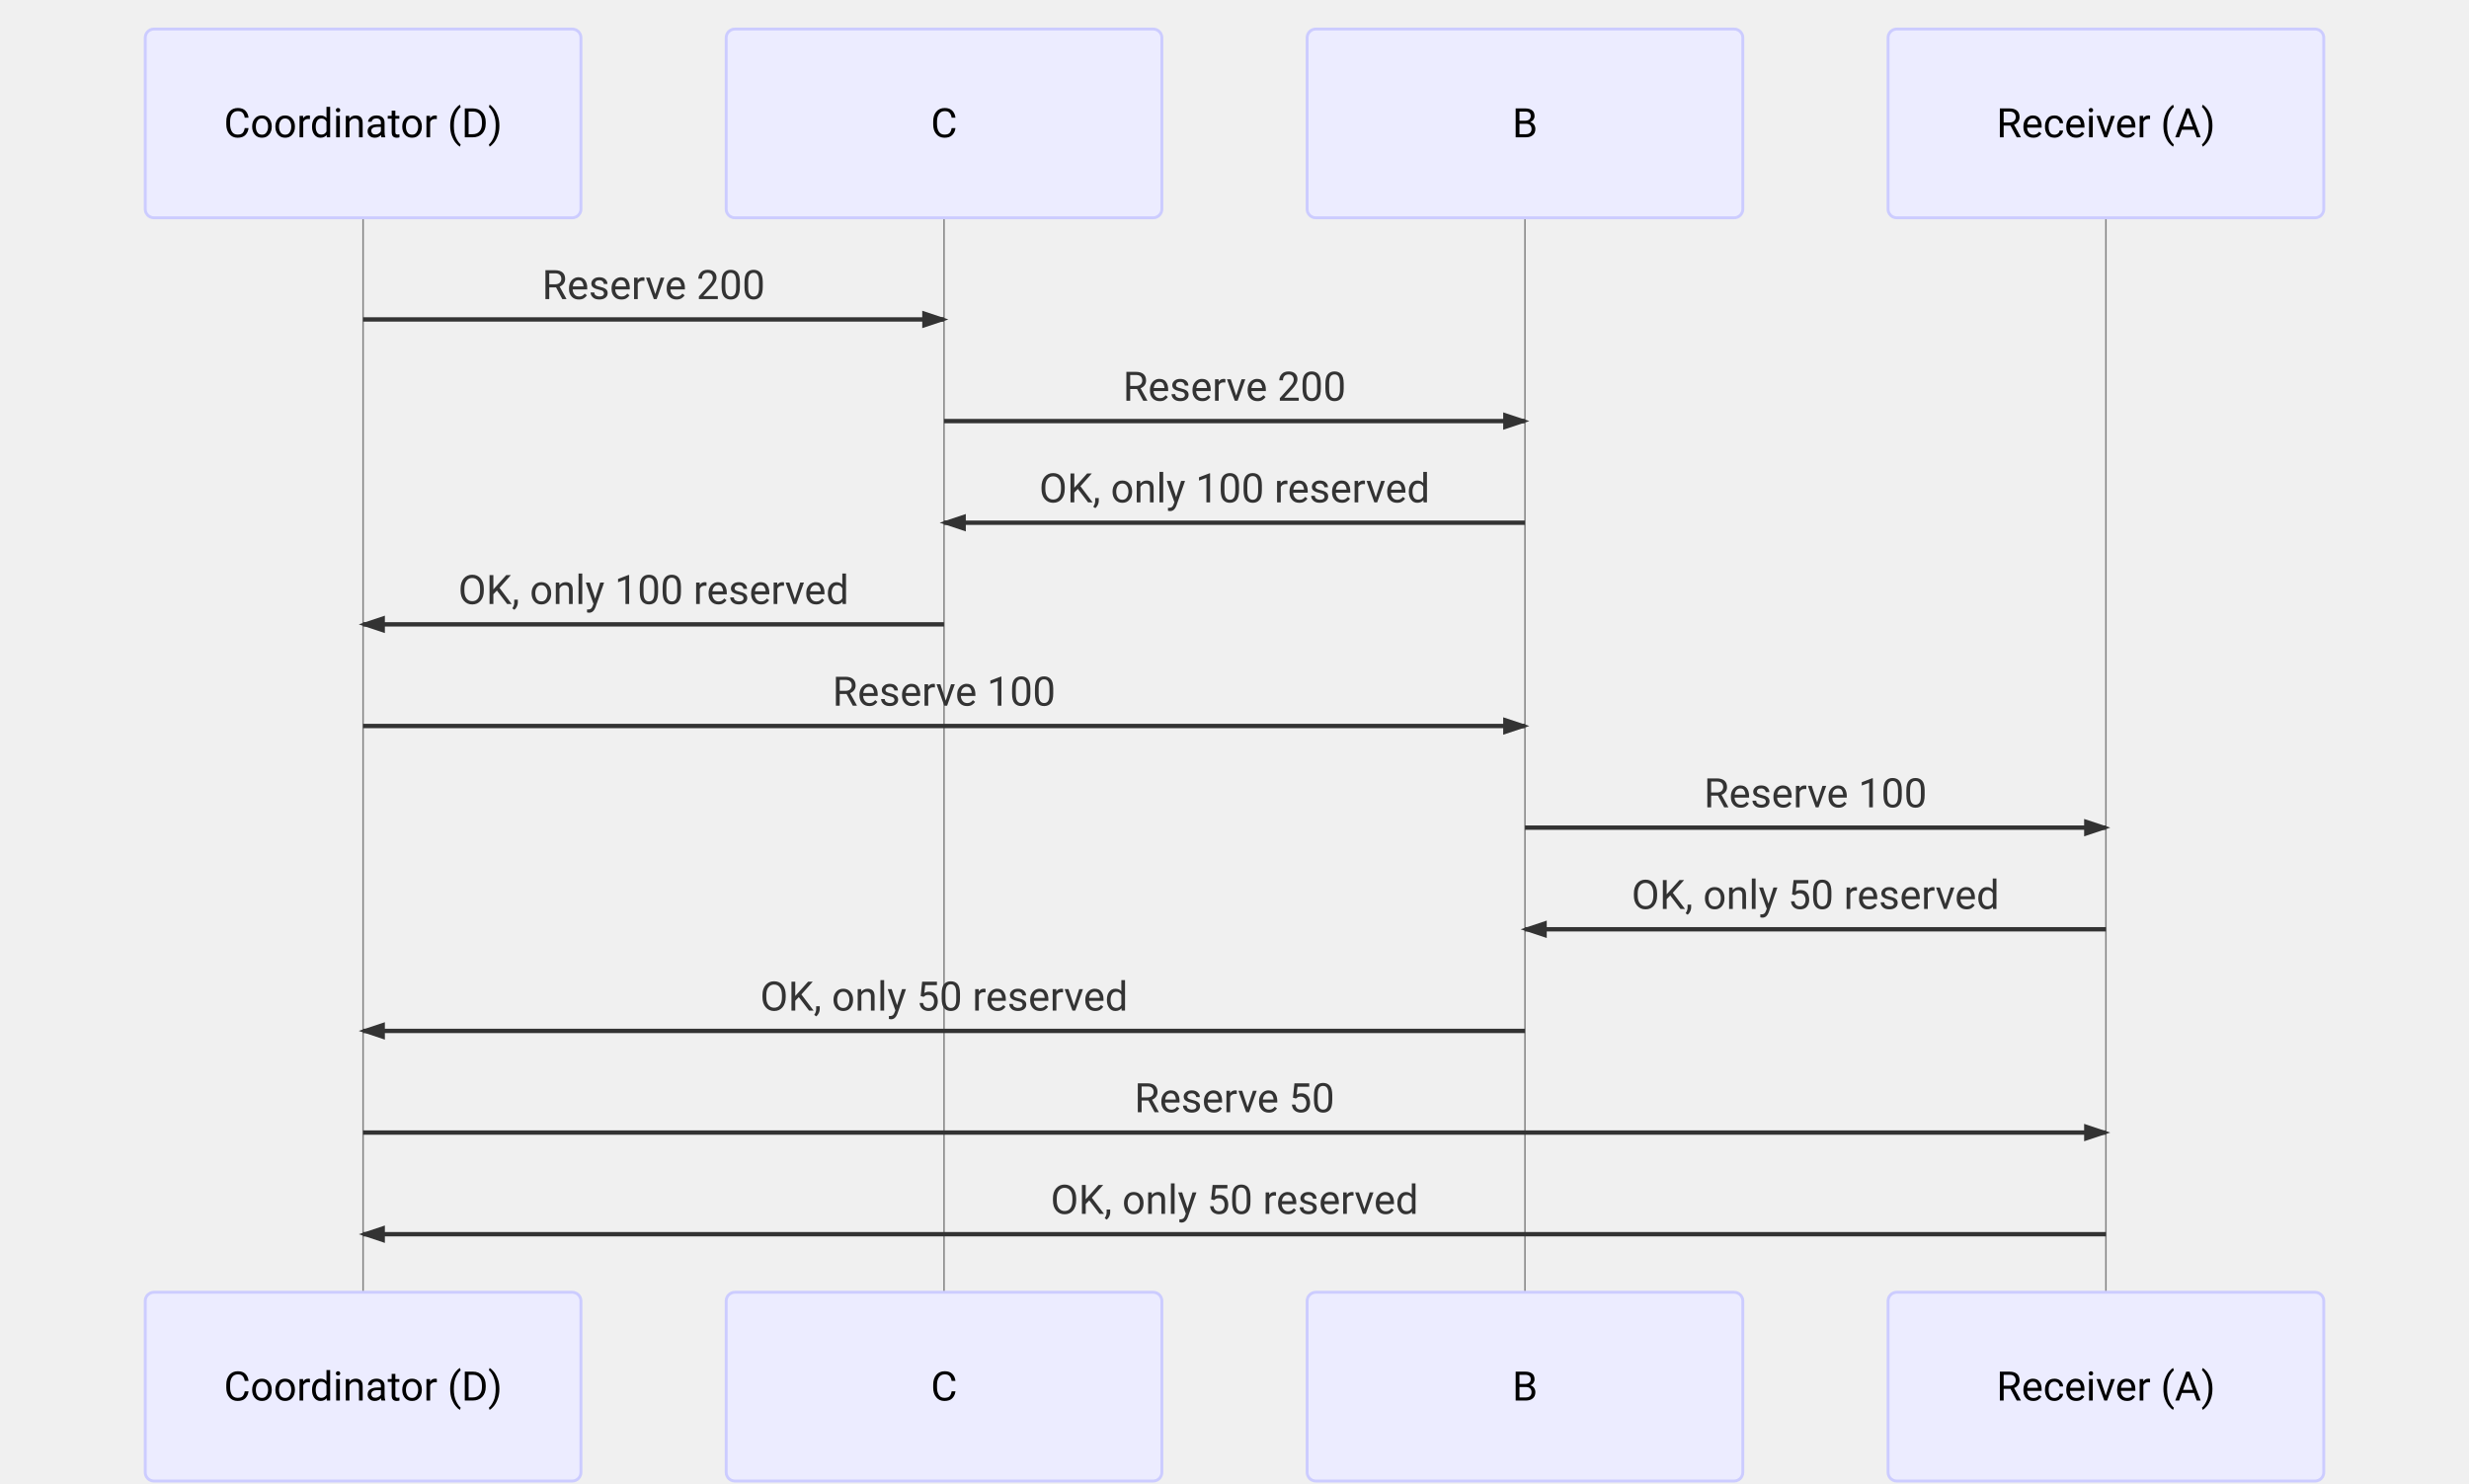
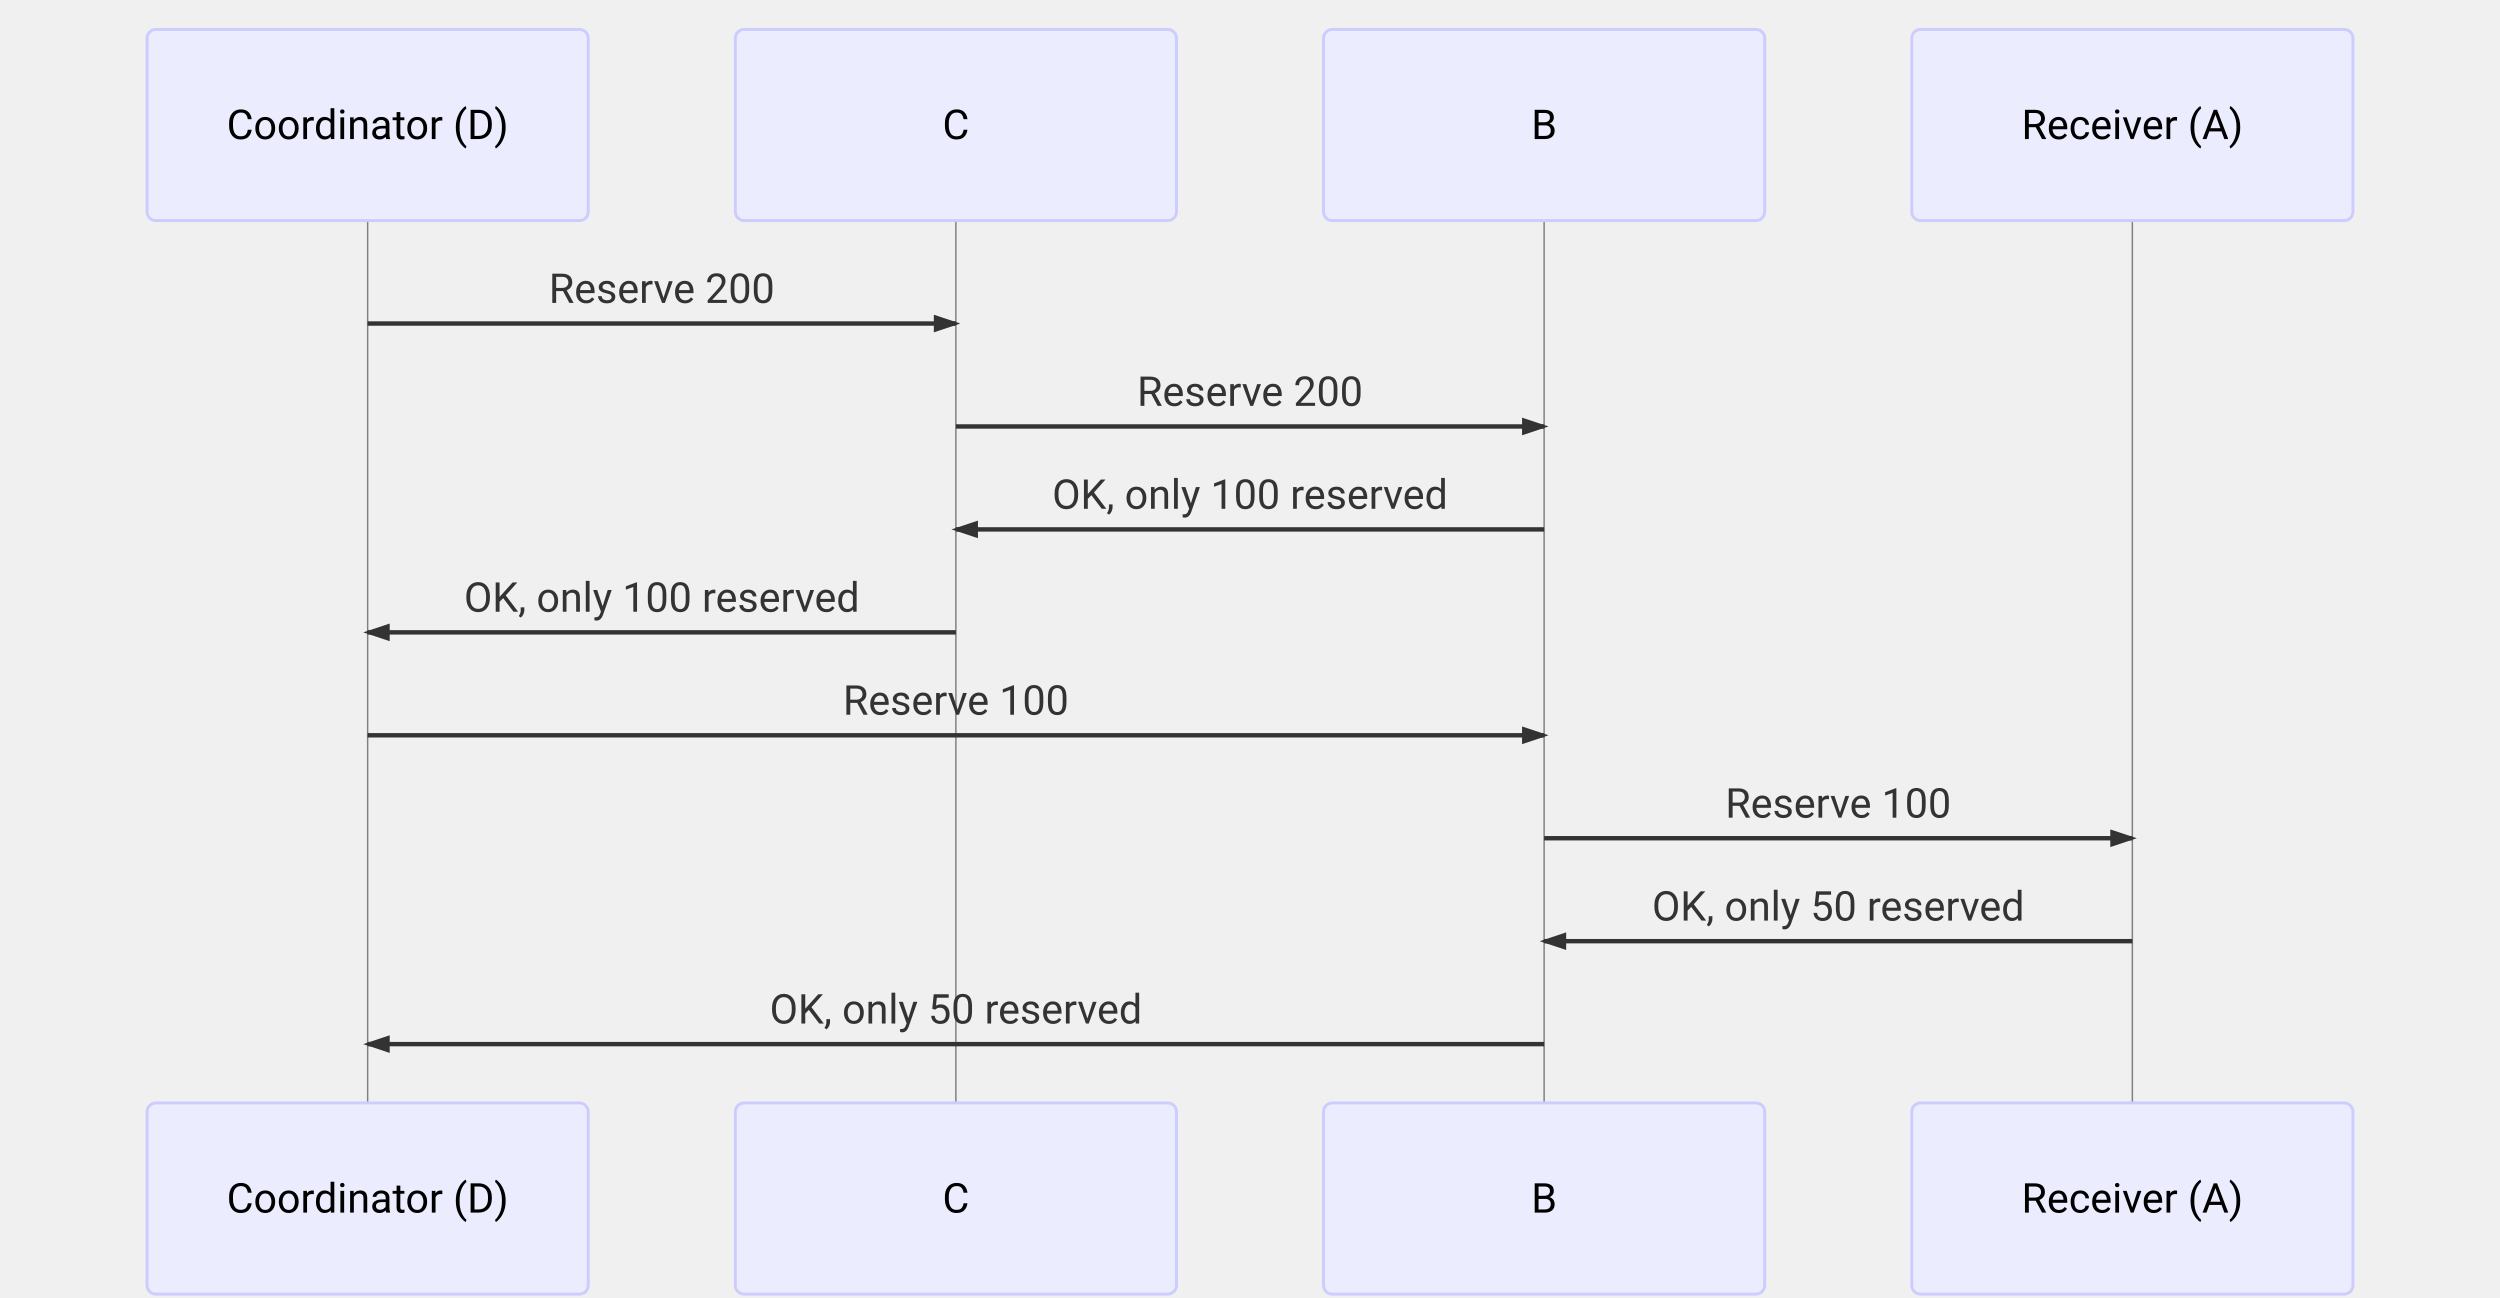
- <svg xmlns="http://www.w3.org/2000/svg" id="mermaid-1535382329314" width="100%" height="100%" style="max-width:850px;" viewBox="-50 -10 850 511">
+ <svg xmlns="http://www.w3.org/2000/svg" id="mermaid-1538575137804" width="100%" height="100%" style="max-width:850px;" viewBox="-50 -10 850 441">
  <style>


- #mermaid-1535382329314 .label {
+ #mermaid-1538575137804 .label {
  font-family: 'trebuchet ms', verdana, arial;
  color: #333; }

- #mermaid-1535382329314 .node rect,
- #mermaid-1535382329314 .node circle,
- #mermaid-1535382329314 .node ellipse,
- #mermaid-1535382329314 .node polygon {
+ #mermaid-1538575137804 .node rect,
+ #mermaid-1538575137804 .node circle,
+ #mermaid-1538575137804 .node ellipse,
+ #mermaid-1538575137804 .node polygon {
  fill: #ECECFF;
  stroke: #9370DB;
  stroke-width: 1px; }

- #mermaid-1535382329314 .node.clickable {
+ #mermaid-1538575137804 .node.clickable {
  cursor: pointer; }

- #mermaid-1535382329314 .arrowheadPath {
+ #mermaid-1538575137804 .arrowheadPath {
  fill: #333333; }

- #mermaid-1535382329314 .edgePath .path {
+ #mermaid-1538575137804 .edgePath .path {
  stroke: #333333;
  stroke-width: 1.5px; }

- #mermaid-1535382329314 .edgeLabel {
+ #mermaid-1538575137804 .edgeLabel {
  background-color: #e8e8e8; }

- #mermaid-1535382329314 .cluster rect {
+ #mermaid-1538575137804 .cluster rect {
  fill: #ffffde !important;
  stroke: #aaaa33 !important;
  stroke-width: 1px !important; }

- #mermaid-1535382329314 .cluster text {
-   fill: #333; }
- 
- #mermaid-1535382329314 div.mermaidTooltip {
+ #mermaid-1538575137804 .cluster text {
+   fill: #333; }
+ 
+ #mermaid-1538575137804 div.mermaidTooltip {
  position: absolute;
  text-align: center;
  max-width: 200px;
  padding: 2px;
  font-family: 'trebuchet ms', verdana, arial;
  font-size: 12px;
  background: #ffffde;
  border: 1px solid #aaaa33;
  border-radius: 2px;
  pointer-events: none;
  z-index: 100; }

- #mermaid-1535382329314 .actor {
+ #mermaid-1538575137804 .actor {
  stroke: #CCCCFF;
  fill: #ECECFF; }

- #mermaid-1535382329314 text.actor {
+ #mermaid-1538575137804 text.actor {
  fill: black;
  stroke: none; }

- #mermaid-1535382329314 .actor-line {
+ #mermaid-1538575137804 .actor-line {
  stroke: grey; }

- #mermaid-1535382329314 .messageLine0 {
+ #mermaid-1538575137804 .messageLine0 {
  stroke-width: 1.5;
  stroke-dasharray: '2 2';
  marker-end: 'url(#arrowhead)';
  stroke: #333; }

- #mermaid-1535382329314 .messageLine1 {
+ #mermaid-1538575137804 .messageLine1 {
  stroke-width: 1.5;
  stroke-dasharray: '2 2';
  stroke: #333; }

- #mermaid-1535382329314 #arrowhead {
-   fill: #333; }
- 
- #mermaid-1535382329314 #crosshead path {
+ #mermaid-1538575137804 #arrowhead {
+   fill: #333; }
+ 
+ #mermaid-1538575137804 #crosshead path {
  fill: #333 !important;
  stroke: #333 !important; }

- #mermaid-1535382329314 .messageText {
+ #mermaid-1538575137804 .messageText {
  fill: #333;
  stroke: none; }

- #mermaid-1535382329314 .labelBox {
+ #mermaid-1538575137804 .labelBox {
  stroke: #CCCCFF;
  fill: #ECECFF; }

- #mermaid-1535382329314 .labelText {
+ #mermaid-1538575137804 .labelText {
  fill: black;
  stroke: none; }

- #mermaid-1535382329314 .loopText {
+ #mermaid-1538575137804 .loopText {
  fill: black;
  stroke: none; }

- #mermaid-1535382329314 .loopLine {
+ #mermaid-1538575137804 .loopLine {
  stroke-width: 2;
  stroke-dasharray: '2 2';
  marker-end: 'url(#arrowhead)';
  stroke: #CCCCFF; }

- #mermaid-1535382329314 .note {
+ #mermaid-1538575137804 .note {
  stroke: #aaaa33;
  fill: #fff5ad; }

- #mermaid-1535382329314 .noteText {
+ #mermaid-1538575137804 .noteText {
  fill: black;
  stroke: none;
  font-family: 'trebuchet ms', verdana, arial;
  font-size: 14px; }


- #mermaid-1535382329314 .section {
+ #mermaid-1538575137804 .section {
  stroke: none;
  opacity: 0.2; }

- #mermaid-1535382329314 .section0 {
+ #mermaid-1538575137804 .section0 {
  fill: rgba(102, 102, 255, 0.49); }

- #mermaid-1535382329314 .section2 {
+ #mermaid-1538575137804 .section2 {
  fill: #fff400; }

- #mermaid-1535382329314 .section1,
- #mermaid-1535382329314 .section3 {
+ #mermaid-1538575137804 .section1,
+ #mermaid-1538575137804 .section3 {
  fill: white;
  opacity: 0.2; }

- #mermaid-1535382329314 .sectionTitle0 {
-   fill: #333; }
- 
- #mermaid-1535382329314 .sectionTitle1 {
-   fill: #333; }
- 
- #mermaid-1535382329314 .sectionTitle2 {
-   fill: #333; }
- 
- #mermaid-1535382329314 .sectionTitle3 {
-   fill: #333; }
- 
- #mermaid-1535382329314 .sectionTitle {
+ #mermaid-1538575137804 .sectionTitle0 {
+   fill: #333; }
+ 
+ #mermaid-1538575137804 .sectionTitle1 {
+   fill: #333; }
+ 
+ #mermaid-1538575137804 .sectionTitle2 {
+   fill: #333; }
+ 
+ #mermaid-1538575137804 .sectionTitle3 {
+   fill: #333; }
+ 
+ #mermaid-1538575137804 .sectionTitle {
  text-anchor: start;
  font-size: 11px;
  text-height: 14px; }


- #mermaid-1535382329314 .grid .tick {
+ #mermaid-1538575137804 .grid .tick {
  stroke: lightgrey;
  opacity: 0.3;
  shape-rendering: crispEdges; }

- #mermaid-1535382329314 .grid path {
+ #mermaid-1538575137804 .grid path {
  stroke-width: 0; }


- #mermaid-1535382329314 .today {
+ #mermaid-1538575137804 .today {
  fill: none;
  stroke: red;
  stroke-width: 2px; }



- #mermaid-1535382329314 .task {
+ #mermaid-1538575137804 .task {
  stroke-width: 2; }

- #mermaid-1535382329314 .taskText {
+ #mermaid-1538575137804 .taskText {
  text-anchor: middle;
  font-size: 11px; }

- #mermaid-1535382329314 .taskTextOutsideRight {
+ #mermaid-1538575137804 .taskTextOutsideRight {
  fill: black;
  text-anchor: start;
  font-size: 11px; }

- #mermaid-1535382329314 .taskTextOutsideLeft {
+ #mermaid-1538575137804 .taskTextOutsideLeft {
  fill: black;
  text-anchor: end;
  font-size: 11px; }


- #mermaid-1535382329314 .taskText0,
- #mermaid-1535382329314 .taskText1,
- #mermaid-1535382329314 .taskText2,
- #mermaid-1535382329314 .taskText3 {
+ #mermaid-1538575137804 .taskText0,
+ #mermaid-1538575137804 .taskText1,
+ #mermaid-1538575137804 .taskText2,
+ #mermaid-1538575137804 .taskText3 {
  fill: white; }

- #mermaid-1535382329314 .task0,
- #mermaid-1535382329314 .task1,
- #mermaid-1535382329314 .task2,
- #mermaid-1535382329314 .task3 {
+ #mermaid-1538575137804 .task0,
+ #mermaid-1538575137804 .task1,
+ #mermaid-1538575137804 .task2,
+ #mermaid-1538575137804 .task3 {
  fill: #8a90dd;
  stroke: #534fbc; }

- #mermaid-1535382329314 .taskTextOutside0,
- #mermaid-1535382329314 .taskTextOutside2 {
+ #mermaid-1538575137804 .taskTextOutside0,
+ #mermaid-1538575137804 .taskTextOutside2 {
  fill: black; }

- #mermaid-1535382329314 .taskTextOutside1,
- #mermaid-1535382329314 .taskTextOutside3 {
+ #mermaid-1538575137804 .taskTextOutside1,
+ #mermaid-1538575137804 .taskTextOutside3 {
  fill: black; }


- #mermaid-1535382329314 .active0,
- #mermaid-1535382329314 .active1,
- #mermaid-1535382329314 .active2,
- #mermaid-1535382329314 .active3 {
+ #mermaid-1538575137804 .active0,
+ #mermaid-1538575137804 .active1,
+ #mermaid-1538575137804 .active2,
+ #mermaid-1538575137804 .active3 {
  fill: #bfc7ff;
  stroke: #534fbc; }

- #mermaid-1535382329314 .activeText0,
- #mermaid-1535382329314 .activeText1,
- #mermaid-1535382329314 .activeText2,
- #mermaid-1535382329314 .activeText3 {
+ #mermaid-1538575137804 .activeText0,
+ #mermaid-1538575137804 .activeText1,
+ #mermaid-1538575137804 .activeText2,
+ #mermaid-1538575137804 .activeText3 {
  fill: black !important; }


- #mermaid-1535382329314 .done0,
- #mermaid-1535382329314 .done1,
- #mermaid-1535382329314 .done2,
- #mermaid-1535382329314 .done3 {
+ #mermaid-1538575137804 .done0,
+ #mermaid-1538575137804 .done1,
+ #mermaid-1538575137804 .done2,
+ #mermaid-1538575137804 .done3 {
  stroke: grey;
  fill: lightgrey;
  stroke-width: 2; }

- #mermaid-1535382329314 .doneText0,
- #mermaid-1535382329314 .doneText1,
- #mermaid-1535382329314 .doneText2,
- #mermaid-1535382329314 .doneText3 {
+ #mermaid-1538575137804 .doneText0,
+ #mermaid-1538575137804 .doneText1,
+ #mermaid-1538575137804 .doneText2,
+ #mermaid-1538575137804 .doneText3 {
  fill: black !important; }


- #mermaid-1535382329314 .crit0,
- #mermaid-1535382329314 .crit1,
- #mermaid-1535382329314 .crit2,
- #mermaid-1535382329314 .crit3 {
+ #mermaid-1538575137804 .crit0,
+ #mermaid-1538575137804 .crit1,
+ #mermaid-1538575137804 .crit2,
+ #mermaid-1538575137804 .crit3 {
  stroke: #ff8888;
  fill: red;
  stroke-width: 2; }

- #mermaid-1535382329314 .activeCrit0,
- #mermaid-1535382329314 .activeCrit1,
- #mermaid-1535382329314 .activeCrit2,
- #mermaid-1535382329314 .activeCrit3 {
+ #mermaid-1538575137804 .activeCrit0,
+ #mermaid-1538575137804 .activeCrit1,
+ #mermaid-1538575137804 .activeCrit2,
+ #mermaid-1538575137804 .activeCrit3 {
  stroke: #ff8888;
  fill: #bfc7ff;
  stroke-width: 2; }

- #mermaid-1535382329314 .doneCrit0,
- #mermaid-1535382329314 .doneCrit1,
- #mermaid-1535382329314 .doneCrit2,
- #mermaid-1535382329314 .doneCrit3 {
+ #mermaid-1538575137804 .doneCrit0,
+ #mermaid-1538575137804 .doneCrit1,
+ #mermaid-1538575137804 .doneCrit2,
+ #mermaid-1538575137804 .doneCrit3 {
  stroke: #ff8888;
  fill: lightgrey;
  stroke-width: 2;
  cursor: pointer;
  shape-rendering: crispEdges; }

- #mermaid-1535382329314 .doneCritText0,
- #mermaid-1535382329314 .doneCritText1,
- #mermaid-1535382329314 .doneCritText2,
- #mermaid-1535382329314 .doneCritText3 {
+ #mermaid-1538575137804 .doneCritText0,
+ #mermaid-1538575137804 .doneCritText1,
+ #mermaid-1538575137804 .doneCritText2,
+ #mermaid-1538575137804 .doneCritText3 {
  fill: black !important; }

- #mermaid-1535382329314 .activeCritText0,
- #mermaid-1535382329314 .activeCritText1,
- #mermaid-1535382329314 .activeCritText2,
- #mermaid-1535382329314 .activeCritText3 {
+ #mermaid-1538575137804 .activeCritText0,
+ #mermaid-1538575137804 .activeCritText1,
+ #mermaid-1538575137804 .activeCritText2,
+ #mermaid-1538575137804 .activeCritText3 {
  fill: black !important; }

- #mermaid-1535382329314 .titleText {
+ #mermaid-1538575137804 .titleText {
  text-anchor: middle;
  font-size: 18px;
  fill: black; }

- #mermaid-1535382329314 g.classGroup text {
+ #mermaid-1538575137804 g.classGroup text {
  fill: #9370DB;
  stroke: none;
  font-family: 'trebuchet ms', verdana, arial;
  font-size: 10px; }

- #mermaid-1535382329314 g.classGroup rect {
+ #mermaid-1538575137804 g.classGroup rect {
  fill: #ECECFF;
  stroke: #9370DB; }

- #mermaid-1535382329314 g.classGroup line {
-   stroke: #9370DB;
-   stroke-width: 1; }
- 
- #mermaid-1535382329314 .classLabel .box {
+ #mermaid-1538575137804 g.classGroup line {
+   stroke: #9370DB;
+   stroke-width: 1; }
+ 
+ #mermaid-1538575137804 .classLabel .box {
  stroke: none;
  stroke-width: 0;
  fill: #ECECFF;
  opacity: 0.5; }

- #mermaid-1535382329314 .classLabel .label {
+ #mermaid-1538575137804 .classLabel .label {
  fill: #9370DB;
  font-size: 10px; }

- #mermaid-1535382329314 .relation {
+ #mermaid-1538575137804 .relation {
  stroke: #9370DB;
  stroke-width: 1;
  fill: none; }

- #mermaid-1535382329314 #compositionStart {
-   fill: #9370DB;
-   stroke: #9370DB;
-   stroke-width: 1; }
- 
- #mermaid-1535382329314 #compositionEnd {
-   fill: #9370DB;
-   stroke: #9370DB;
-   stroke-width: 1; }
- 
- #mermaid-1535382329314 #aggregationStart {
+ #mermaid-1538575137804 #compositionStart {
+   fill: #9370DB;
+   stroke: #9370DB;
+   stroke-width: 1; }
+ 
+ #mermaid-1538575137804 #compositionEnd {
+   fill: #9370DB;
+   stroke: #9370DB;
+   stroke-width: 1; }
+ 
+ #mermaid-1538575137804 #aggregationStart {
  fill: #ECECFF;
  stroke: #9370DB;
  stroke-width: 1; }

- #mermaid-1535382329314 #aggregationEnd {
+ #mermaid-1538575137804 #aggregationEnd {
  fill: #ECECFF;
  stroke: #9370DB;
  stroke-width: 1; }

- #mermaid-1535382329314 #dependencyStart {
-   fill: #9370DB;
-   stroke: #9370DB;
-   stroke-width: 1; }
- 
- #mermaid-1535382329314 #dependencyEnd {
-   fill: #9370DB;
-   stroke: #9370DB;
-   stroke-width: 1; }
- 
- #mermaid-1535382329314 #extensionStart {
-   fill: #9370DB;
-   stroke: #9370DB;
-   stroke-width: 1; }
- 
- #mermaid-1535382329314 #extensionEnd {
-   fill: #9370DB;
-   stroke: #9370DB;
-   stroke-width: 1; }
- 
- #mermaid-1535382329314 .commit-id,
- #mermaid-1535382329314 .commit-msg,
- #mermaid-1535382329314 .branch-label {
+ #mermaid-1538575137804 #dependencyStart {
+   fill: #9370DB;
+   stroke: #9370DB;
+   stroke-width: 1; }
+ 
+ #mermaid-1538575137804 #dependencyEnd {
+   fill: #9370DB;
+   stroke: #9370DB;
+   stroke-width: 1; }
+ 
+ #mermaid-1538575137804 #extensionStart {
+   fill: #9370DB;
+   stroke: #9370DB;
+   stroke-width: 1; }
+ 
+ #mermaid-1538575137804 #extensionEnd {
+   fill: #9370DB;
+   stroke: #9370DB;
+   stroke-width: 1; }
+ 
+ #mermaid-1538575137804 .commit-id,
+ #mermaid-1538575137804 .commit-msg,
+ #mermaid-1538575137804 .branch-label {
  fill: lightgrey;
  color: lightgrey; }
</style>
-   <style>#mermaid-1535382329314 {
+   <style>#mermaid-1538575137804 {
    color: rgba(0, 0, 0, 0.65);
    font: normal normal 400 normal 14px / 21px "Monospaced Number", "Chinese Quote", -apple-system, BlinkMacSystemFont, "Segoe UI", Roboto, "PingFang SC", "Hiragino Sans GB", "Microsoft YaHei", "Helvetica Neue", Helvetica, Arial, sans-serif;
  }</style>
  <g />
  <g>
-     <line id="actor0" x1="75" y1="5" x2="75" y2="500" class="actor-line" stroke-width="0.5px" stroke="#999" />
+     <line id="actor462" x1="75" y1="5" x2="75" y2="430" class="actor-line" stroke-width="0.5px" stroke="#999" />
    <rect x="0" y="0" fill="#eaeaea" stroke="#666" width="150" height="65" rx="3" ry="3" class="actor" />
    <text x="75" y="32.5" dominant-baseline="central" alignment-baseline="central" class="actor" style="text-anchor: middle;">
      <tspan x="75" dy="0">Coordinator (D)</tspan>
    </text>
  </g>
  <g>
-     <line id="actor1" x1="275" y1="5" x2="275" y2="500" class="actor-line" stroke-width="0.5px" stroke="#999" />
+     <line id="actor463" x1="275" y1="5" x2="275" y2="430" class="actor-line" stroke-width="0.5px" stroke="#999" />
    <rect x="200" y="0" fill="#eaeaea" stroke="#666" width="150" height="65" rx="3" ry="3" class="actor" />
    <text x="275" y="32.5" dominant-baseline="central" alignment-baseline="central" class="actor" style="text-anchor: middle;">
      <tspan x="275" dy="0">C</tspan>
    </text>
  </g>
  <g>
-     <line id="actor2" x1="475" y1="5" x2="475" y2="500" class="actor-line" stroke-width="0.5px" stroke="#999" />
+     <line id="actor464" x1="475" y1="5" x2="475" y2="430" class="actor-line" stroke-width="0.5px" stroke="#999" />
    <rect x="400" y="0" fill="#eaeaea" stroke="#666" width="150" height="65" rx="3" ry="3" class="actor" />
    <text x="475" y="32.5" dominant-baseline="central" alignment-baseline="central" class="actor" style="text-anchor: middle;">
      <tspan x="475" dy="0">B</tspan>
    </text>
  </g>
  <g>
-     <line id="actor3" x1="675" y1="5" x2="675" y2="500" class="actor-line" stroke-width="0.5px" stroke="#999" />
+     <line id="actor465" x1="675" y1="5" x2="675" y2="430" class="actor-line" stroke-width="0.5px" stroke="#999" />
    <rect x="600" y="0" fill="#eaeaea" stroke="#666" width="150" height="65" rx="3" ry="3" class="actor" />
    <text x="675" y="32.5" dominant-baseline="central" alignment-baseline="central" class="actor" style="text-anchor: middle;">
      <tspan x="675" dy="0">Receiver (A)</tspan>
    </text>
  </g>
  <defs>
    <marker id="arrowhead" refX="5" refY="2" markerWidth="6" markerHeight="4" orient="auto">
      <path d="M 0,0 V 4 L6,2 Z" />
    </marker>
  </defs>
  <defs>
    <marker id="crosshead" markerWidth="15" markerHeight="8" orient="auto" refX="16" refY="4">
      <path fill="black" stroke="#000000" stroke-width="1px" d="M 9,2 V 6 L16,4 Z" style="stroke-dasharray: 0, 0;" />
      <path fill="none" stroke="#000000" stroke-width="1px" d="M 0,1 L 6,7 M 6,1 L 0,7" style="stroke-dasharray: 0, 0;" />
    </marker>
  </defs>
  <g>
    <text x="175" y="93" class="messageText" style="text-anchor: middle;">Reserve 200</text>
    <line x1="75" y1="100" x2="275" y2="100" class="messageLine0" stroke-width="2" stroke="black" marker-end="url(#arrowhead)" style="fill: none;" />
  </g>
  <g>
    <text x="375" y="128" class="messageText" style="text-anchor: middle;">Reserve 200</text>
    <line x1="275" y1="135" x2="475" y2="135" class="messageLine0" stroke-width="2" stroke="black" marker-end="url(#arrowhead)" style="fill: none;" />
  </g>
  <g>
    <text x="375" y="163" class="messageText" style="text-anchor: middle;">OK, only 100 reserved</text>
    <line x1="475" y1="170" x2="275" y2="170" class="messageLine0" stroke-width="2" stroke="black" marker-end="url(#arrowhead)" style="fill: none;" />
  </g>
  <g>
    <text x="175" y="198" class="messageText" style="text-anchor: middle;">OK, only 100 reserved</text>
    <line x1="275" y1="205" x2="75" y2="205" class="messageLine0" stroke-width="2" stroke="black" marker-end="url(#arrowhead)" style="fill: none;" />
  </g>
  <g>
    <text x="275" y="233" class="messageText" style="text-anchor: middle;">Reserve 100</text>
    <line x1="75" y1="240" x2="475" y2="240" class="messageLine0" stroke-width="2" stroke="black" marker-end="url(#arrowhead)" style="fill: none;" />
  </g>
  <g>
    <text x="575" y="268" class="messageText" style="text-anchor: middle;">Reserve 100</text>
    <line x1="475" y1="275" x2="675" y2="275" class="messageLine0" stroke-width="2" stroke="black" marker-end="url(#arrowhead)" style="fill: none;" />
  </g>
  <g>
    <text x="575" y="303" class="messageText" style="text-anchor: middle;">OK, only 50 reserved</text>
    <line x1="675" y1="310" x2="475" y2="310" class="messageLine0" stroke-width="2" stroke="black" marker-end="url(#arrowhead)" style="fill: none;" />
  </g>
  <g>
    <text x="275" y="338" class="messageText" style="text-anchor: middle;">OK, only 50 reserved</text>
    <line x1="475" y1="345" x2="75" y2="345" class="messageLine0" stroke-width="2" stroke="black" marker-end="url(#arrowhead)" style="fill: none;" />
  </g>
  <g>
-     <text x="375" y="373" class="messageText" style="text-anchor: middle;">Reserve 50</text>
-     <line x1="75" y1="380" x2="675" y2="380" class="messageLine0" stroke-width="2" stroke="black" marker-end="url(#arrowhead)" style="fill: none;" />
-   </g>
-   <g>
-     <text x="375" y="408" class="messageText" style="text-anchor: middle;">OK, only 50 reserved</text>
-     <line x1="675" y1="415" x2="75" y2="415" class="messageLine0" stroke-width="2" stroke="black" marker-end="url(#arrowhead)" style="fill: none;" />
-   </g>
-   <g>
-     <rect x="0" y="435" fill="#eaeaea" stroke="#666" width="150" height="65" rx="3" ry="3" class="actor" />
-     <text x="75" y="467.5" dominant-baseline="central" alignment-baseline="central" class="actor" style="text-anchor: middle;">
+     <rect x="0" y="365" fill="#eaeaea" stroke="#666" width="150" height="65" rx="3" ry="3" class="actor" />
+     <text x="75" y="397.5" dominant-baseline="central" alignment-baseline="central" class="actor" style="text-anchor: middle;">
      <tspan x="75" dy="0">Coordinator (D)</tspan>
    </text>
  </g>
  <g>
-     <rect x="200" y="435" fill="#eaeaea" stroke="#666" width="150" height="65" rx="3" ry="3" class="actor" />
-     <text x="275" y="467.5" dominant-baseline="central" alignment-baseline="central" class="actor" style="text-anchor: middle;">
+     <rect x="200" y="365" fill="#eaeaea" stroke="#666" width="150" height="65" rx="3" ry="3" class="actor" />
+     <text x="275" y="397.5" dominant-baseline="central" alignment-baseline="central" class="actor" style="text-anchor: middle;">
      <tspan x="275" dy="0">C</tspan>
    </text>
  </g>
  <g>
-     <rect x="400" y="435" fill="#eaeaea" stroke="#666" width="150" height="65" rx="3" ry="3" class="actor" />
-     <text x="475" y="467.5" dominant-baseline="central" alignment-baseline="central" class="actor" style="text-anchor: middle;">
+     <rect x="400" y="365" fill="#eaeaea" stroke="#666" width="150" height="65" rx="3" ry="3" class="actor" />
+     <text x="475" y="397.5" dominant-baseline="central" alignment-baseline="central" class="actor" style="text-anchor: middle;">
      <tspan x="475" dy="0">B</tspan>
    </text>
  </g>
  <g>
-     <rect x="600" y="435" fill="#eaeaea" stroke="#666" width="150" height="65" rx="3" ry="3" class="actor" />
-     <text x="675" y="467.5" dominant-baseline="central" alignment-baseline="central" class="actor" style="text-anchor: middle;">
+     <rect x="600" y="365" fill="#eaeaea" stroke="#666" width="150" height="65" rx="3" ry="3" class="actor" />
+     <text x="675" y="397.5" dominant-baseline="central" alignment-baseline="central" class="actor" style="text-anchor: middle;">
      <tspan x="675" dy="0">Receiver (A)</tspan>
    </text>
  </g>
</svg>
